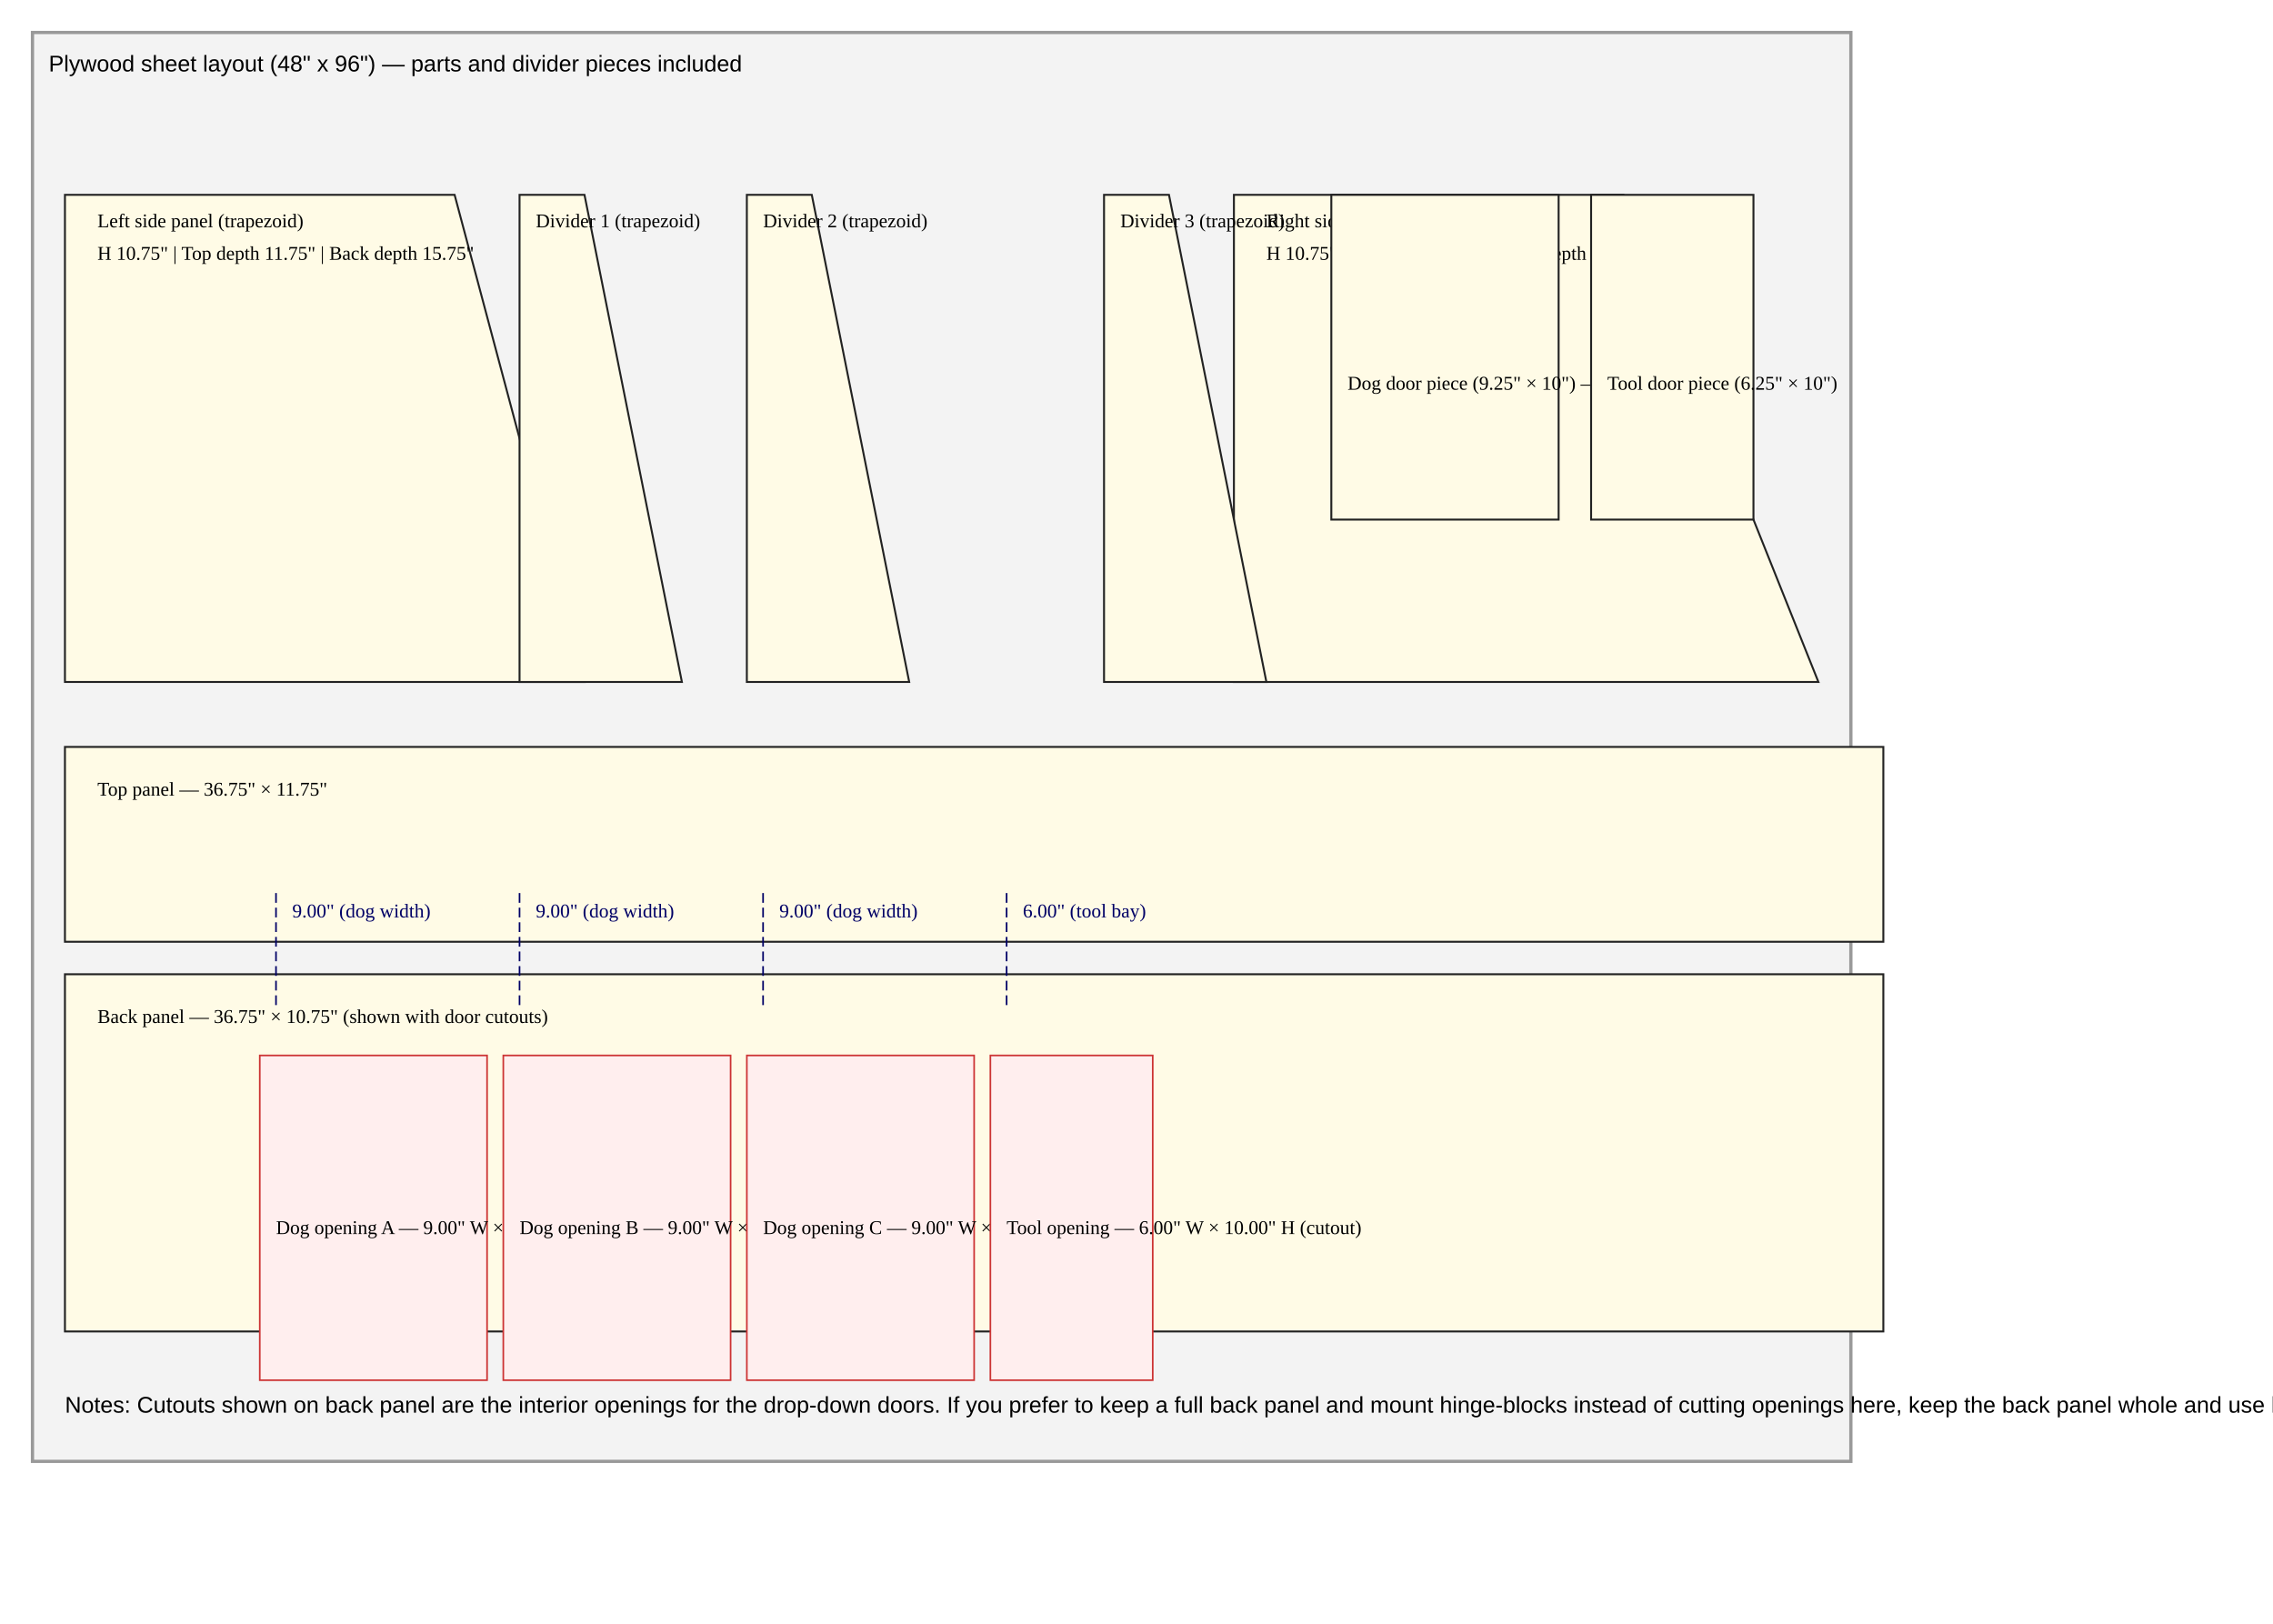
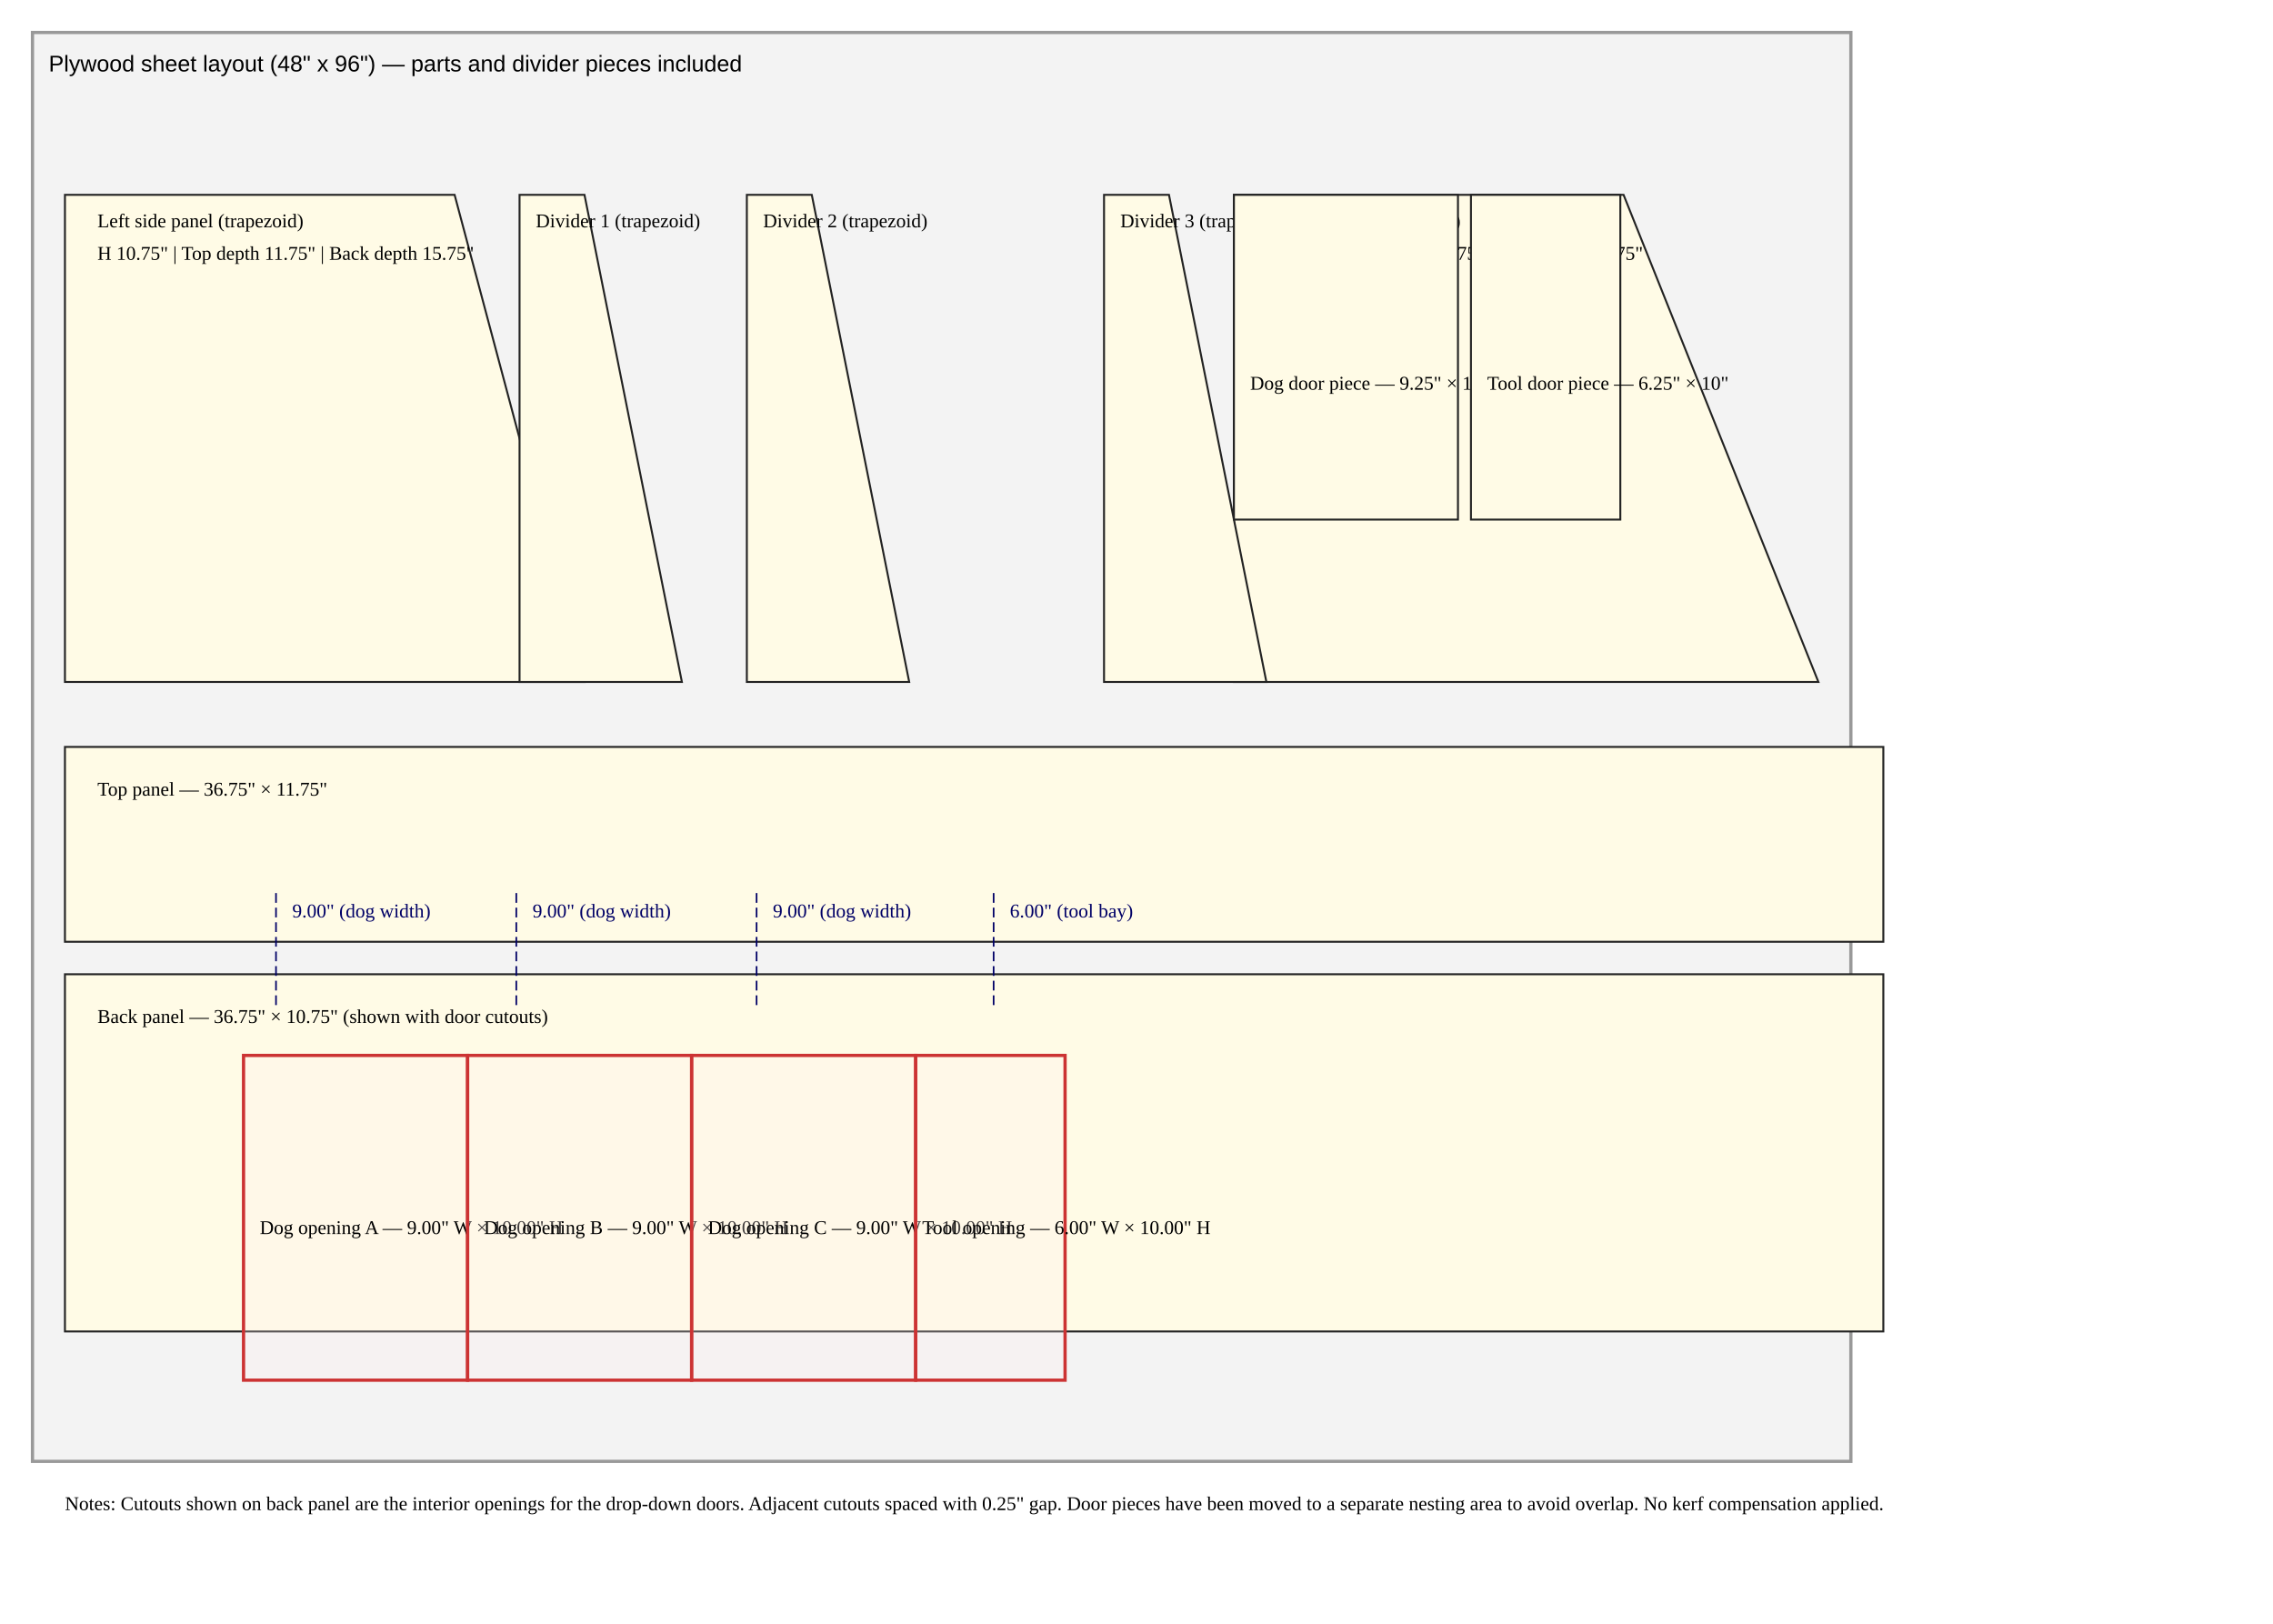
<svg xmlns="http://www.w3.org/2000/svg" width="1400" height="1000" viewBox="0 0 1400 1000">
  <style>
    .sheet { fill:#f3f3f3; stroke:#999; stroke-width:2 }
    .part { fill:#fffbe6; stroke:#222; stroke-width:1.2 }
-     .cut { fill:#fee; stroke:#c33; stroke-width:1 }
+     .cut { fill: none; stroke:#c33; stroke-width:2 }
+     .cut-area { fill:#fee; opacity:0.25 }
    .txt { font-family: Arial, Helvetica, sans-serif; font-size:14px; fill:#000 }
    .label { font-family: Arial, font-size:12px; fill:#000 }
    .dim { font-family: Arial, font-size:12px; fill:#006; }
    .dash { stroke:#006; stroke-width:1; stroke-dasharray:6 3; fill:none }
  </style>
  <rect x="20" y="20" width="1120" height="880" class="sheet" />
  <text x="30" y="44" class="txt">Plywood sheet layout (48" x 96") — parts and divider pieces included</text>
  <polygon points="40,120 280,120 360,420 40,420" class="part" />
  <text x="60" y="140" class="label">Left side panel (trapezoid)</text>
  <text x="60" y="160" class="label">H 10.75" | Top depth 11.75" | Back depth 15.75"</text>
  <polygon points="760,120 1000,120 1120,420 760,420" class="part" />
  <text x="780" y="140" class="label">Right side panel (mirror)</text>
  <text x="780" y="160" class="label">H 10.75" | Top depth 11.75" | Back depth 15.75"</text>
  <polygon points="320,120 360,120 420,420 320,420" class="part" />
  <text x="330" y="140" class="label">Divider 1 (trapezoid)</text>
  <polygon points="460,120 500,120 560,420 460,420" class="part" />
  <text x="470" y="140" class="label">Divider 2 (trapezoid)</text>
  <polygon points="680,120 720,120 780,420 680,420" class="part" />
  <text x="690" y="140" class="label">Divider 3 (trapezoid)</text>
  <rect x="40" y="460" width="1120" height="120" class="part" />
  <text x="60" y="490" class="label">Top panel — 36.75" × 11.75"</text>
  <rect x="40" y="600" width="1120" height="220" class="part" />
  <text x="60" y="630" class="label">Back panel — 36.75" × 10.75" (shown with door cutouts)</text>
-   <rect x="160" y="650" width="140" height="200" class="cut" />
-   <text x="170" y="760" class="label">Dog opening A — 9.00" W × 10.00" H (cutout)</text>
-   <rect x="310" y="650" width="140" height="200" class="cut" />
-   <text x="320" y="760" class="label">Dog opening B — 9.00" W × 10.00" H (cutout)</text>
-   <rect x="460" y="650" width="140" height="200" class="cut" />
-   <text x="470" y="760" class="label">Dog opening C — 9.00" W × 10.00" H (cutout)</text>
-   <rect x="610" y="650" width="100" height="200" class="cut" />
-   <text x="620" y="760" class="label">Tool opening — 6.00" W × 10.00" H (cutout)</text>
-   <rect x="820" y="120" width="140" height="200" class="part" />
-   <text x="830" y="240" class="label">Dog door piece (9.25" × 10") — qty 3</text>
-   <rect x="980" y="120" width="100" height="200" class="part" />
-   <text x="990" y="240" class="label">Tool door piece (6.25" × 10")</text>
+   <g id="back-cutouts">
+     <rect x="150" y="650" width="138" height="200" class="cut-area" />
+     <rect x="150" y="650" width="138" height="200" class="cut" />
+     <text x="160" y="760" class="label">Dog opening A — 9.00" W × 10.00" H</text>
+     <rect x="288" y="650" width="138" height="200" class="cut-area" />
+     <rect x="288" y="650" width="138" height="200" class="cut" />
+     <text x="298" y="760" class="label">Dog opening B — 9.00" W × 10.00" H</text>
+     <rect x="426" y="650" width="138" height="200" class="cut-area" />
+     <rect x="426" y="650" width="138" height="200" class="cut" />
+     <text x="436" y="760" class="label">Dog opening C — 9.00" W × 10.00" H</text>
+     <rect x="564" y="650" width="92" height="200" class="cut-area" />
+     <rect x="564" y="650" width="92" height="200" class="cut" />
+     <text x="568" y="760" class="label">Tool opening — 6.00" W × 10.00" H</text>
+   </g>
+   <g id="door-pieces">
+     <rect x="760" y="120" width="138" height="200" class="part" />
+     <text x="770" y="240" class="label">Dog door piece — 9.25" × 10" (qty 3)</text>
+     <rect x="906" y="120" width="92" height="200" class="part" />
+     <text x="916" y="240" class="label">Tool door piece — 6.25" × 10"</text>
+   </g>
  <line x1="170" y1="550" x2="170" y2="620" class="dash" />
  <text x="180" y="565" class="dim">9.00" (dog width)</text>
-   <line x1="320" y1="550" x2="320" y2="620" class="dash" />
-   <text x="330" y="565" class="dim">9.00" (dog width)</text>
-   <line x1="470" y1="550" x2="470" y2="620" class="dash" />
-   <text x="480" y="565" class="dim">9.00" (dog width)</text>
-   <line x1="620" y1="550" x2="620" y2="620" class="dash" />
-   <text x="630" y="565" class="dim">6.00" (tool bay)</text>
-   <text x="40" y="870" class="txt">Notes: Cutouts shown on back panel are the interior openings for the drop-down doors. If you prefer to keep a full back panel and mount hinge-blocks instead of cutting openings here, keep the back panel whole and use hinge blocks positioned at the bottom edge of each opening (recommend 2" high blocks).</text>
+   <line x1="318" y1="550" x2="318" y2="620" class="dash" />
+   <text x="328" y="565" class="dim">9.00" (dog width)</text>
+   <line x1="466" y1="550" x2="466" y2="620" class="dash" />
+   <text x="476" y="565" class="dim">9.00" (dog width)</text>
+   <line x1="612" y1="550" x2="612" y2="620" class="dash" />
+   <text x="622" y="565" class="dim">6.00" (tool bay)</text>
+   <text x="40" y="930" class="label">Notes: Cutouts shown on back panel are the interior openings for the drop-down doors. Adjacent cutouts spaced with 0.25" gap. Door pieces have been moved to a separate nesting area to avoid overlap. No kerf compensation applied.</text>
</svg>
